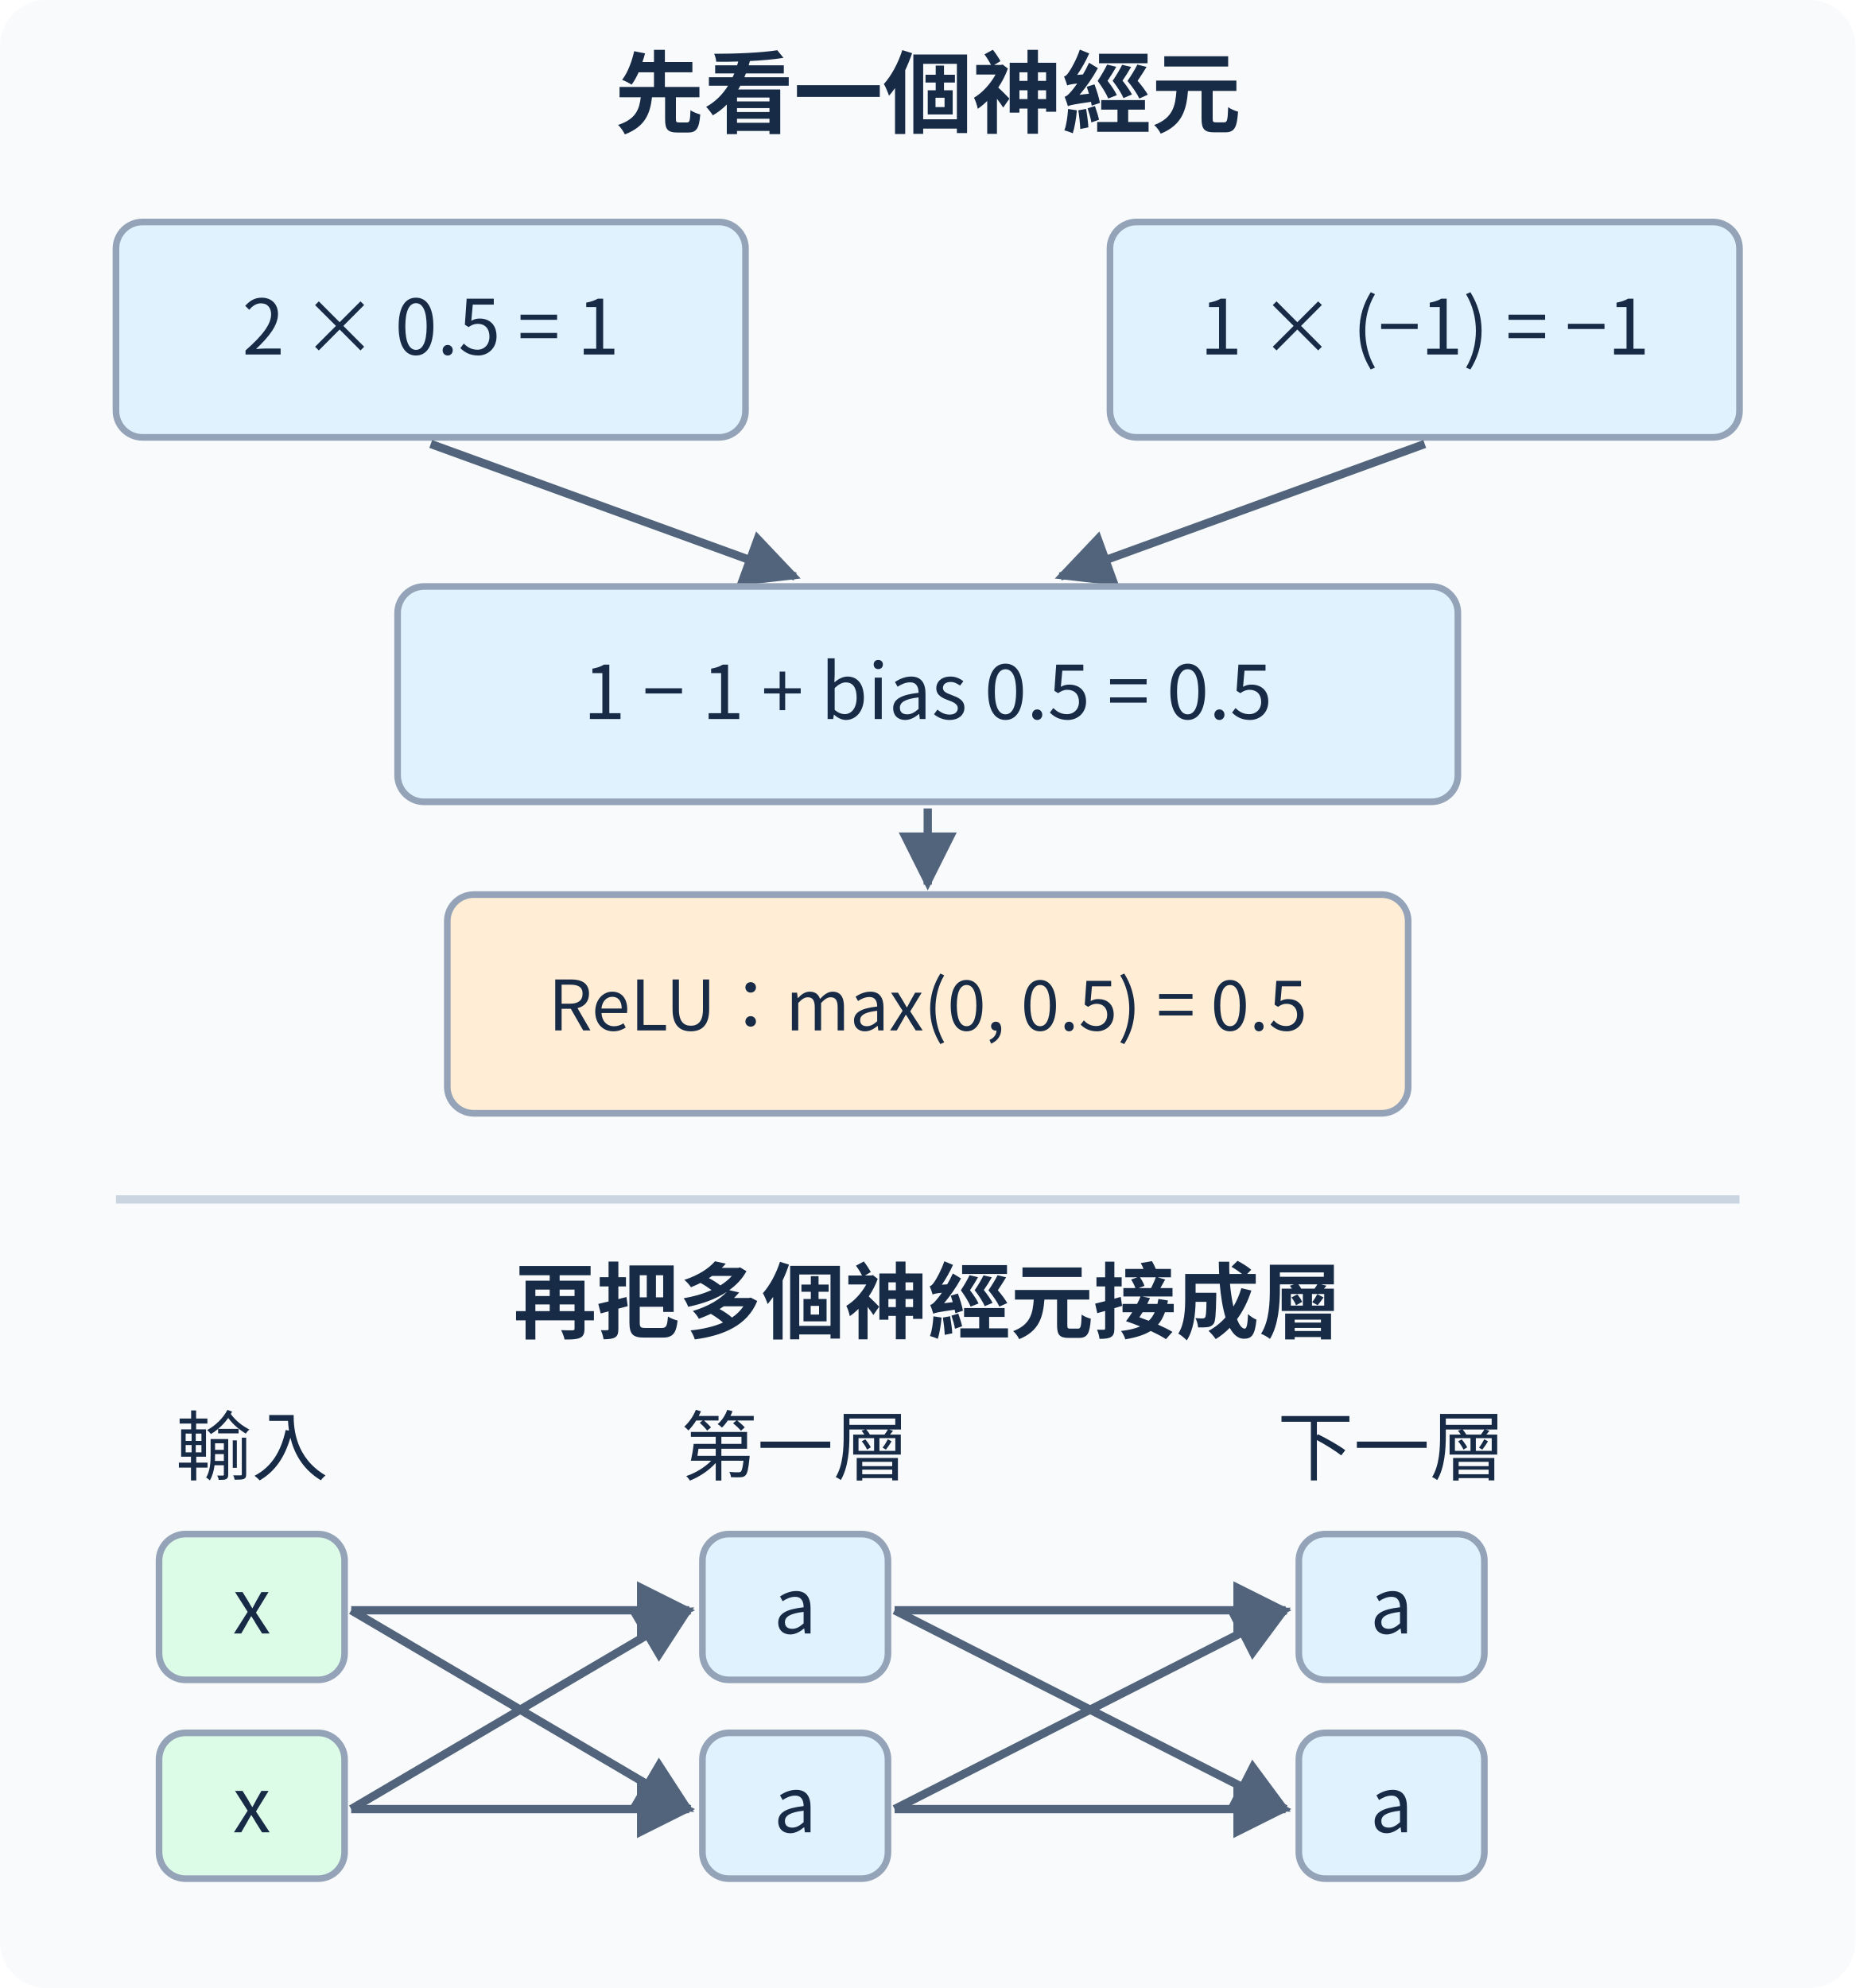
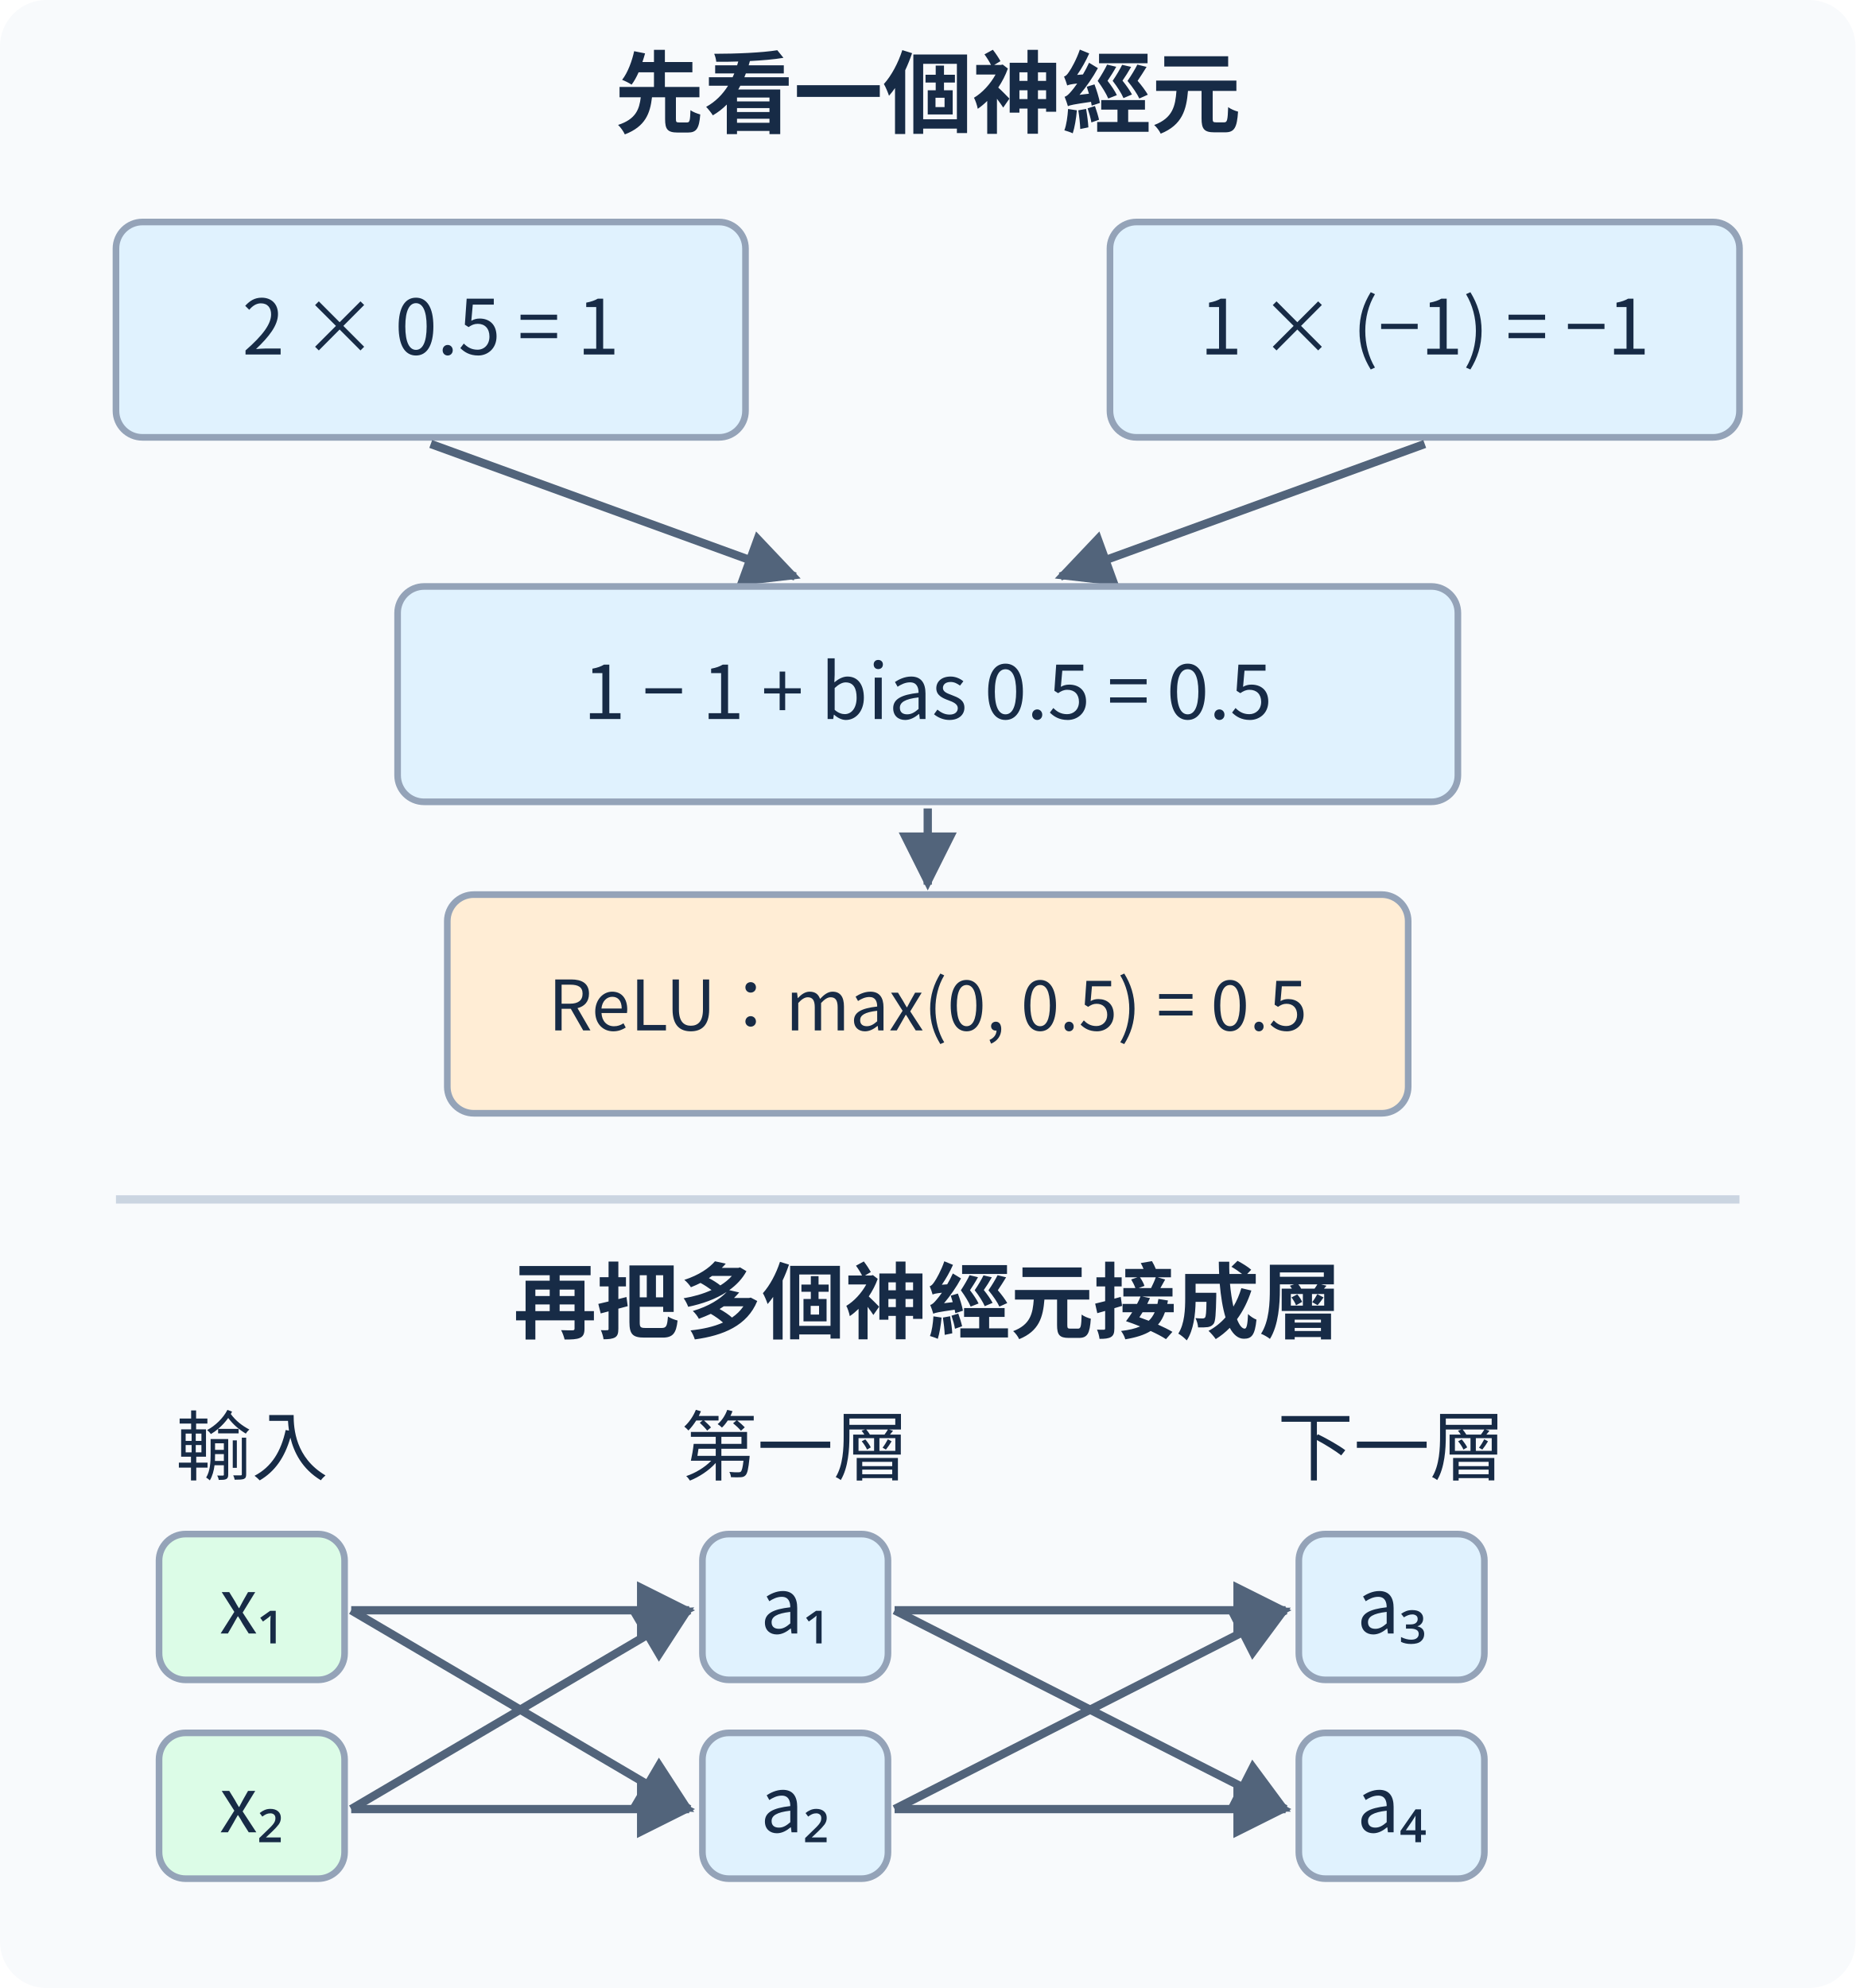
<svg xmlns="http://www.w3.org/2000/svg" viewBox="0 0 560 600" role="img" aria-labelledby="title desc">
  <defs>
    <marker id="arrow" viewBox="0 0 10 10" refX="9" refY="5" markerWidth="7" markerHeight="7" orient="auto-start-reverse">
      <path d="M0 0 L10 5 L0 10 Z" fill="#52647b" />
    </marker>
  </defs>
  <rect width="560" height="600" rx="14" fill="#f8fafc" />
  <text x="280" y="38" font-family="Noto Sans CJK TC, sans-serif" font-size="27" text-anchor="middle" font-weight="bold" fill="#172b46">先看一個神經元</text>
  <rect x="35" y="67" width="190" height="65" rx="8" fill="#e0f2fe" stroke="#94a3b8" stroke-width="2" />
  <text x="130" y="107" font-family="Noto Sans CJK TC, sans-serif" font-size="23" text-anchor="middle" font-weight="normal" fill="#172b46">2 × 0.5 = 1</text>
  <rect x="335" y="67" width="190" height="65" rx="8" fill="#e0f2fe" stroke="#94a3b8" stroke-width="2" />
  <text x="430" y="107" font-family="Noto Sans CJK TC, sans-serif" font-size="23" text-anchor="middle" font-weight="normal" fill="#172b46">1 × (−1) = −1</text>
  <path d="M130 134 L240 174" fill="none" stroke="#52647b" stroke-width="2.5" marker-end="url(#arrow)" />
  <path d="M430 134 L320 174" fill="none" stroke="#52647b" stroke-width="2.5" marker-end="url(#arrow)" />
  <rect x="120" y="177" width="320" height="65" rx="8" fill="#e0f2fe" stroke="#94a3b8" stroke-width="2" />
  <text x="280" y="217" font-family="Noto Sans CJK TC, sans-serif" font-size="23" text-anchor="middle" font-weight="normal" fill="#172b46">1 − 1 + bias 0.5 = 0.5</text>
  <path d="M280 244 L280 267" fill="none" stroke="#52647b" stroke-width="2.5" marker-end="url(#arrow)" />
  <rect x="135" y="270" width="290" height="66" rx="8" fill="#ffedd5" stroke="#94a3b8" stroke-width="2" />
  <text x="280" y="311" font-family="Noto Sans CJK TC, sans-serif" font-size="21" text-anchor="middle" font-weight="normal" fill="#172b46">ReLU：max(0, 0.5) = 0.5</text>
  <path d="M35 362 L525 362" fill="none" stroke="#cbd5e1" stroke-width="2.5" />
  <text x="280" y="402" font-family="Noto Sans CJK TC, sans-serif" font-size="25" text-anchor="middle" font-weight="bold" fill="#172b46">再把多個神經元接成層</text>
  <text x="76" y="445" font-family="Noto Sans CJK TC, sans-serif" font-size="23" text-anchor="middle" font-weight="normal" fill="#172b46">輸入</text>
  <rect x="48" y="463" width="56" height="44" rx="8" fill="#dcfce7" stroke="#94a3b8" stroke-width="2" />
-   <text x="76" y="493" font-family="Noto Sans CJK TC, sans-serif" font-size="23" text-anchor="middle" font-weight="normal" fill="#172b46">x</text>
+   <text x="76" y="493" font-family="Noto Sans CJK TC, sans-serif" font-size="23" text-anchor="middle" font-weight="normal" fill="#172b46">x₁</text>
  <rect x="48" y="523" width="56" height="44" rx="8" fill="#dcfce7" stroke="#94a3b8" stroke-width="2" />
-   <text x="76" y="553" font-family="Noto Sans CJK TC, sans-serif" font-size="23" text-anchor="middle" font-weight="normal" fill="#172b46">x</text>
+   <text x="76" y="553" font-family="Noto Sans CJK TC, sans-serif" font-size="23" text-anchor="middle" font-weight="normal" fill="#172b46">x₂</text>
  <text x="240" y="445" font-family="Noto Sans CJK TC, sans-serif" font-size="23" text-anchor="middle" font-weight="normal" fill="#172b46">第一層</text>
  <rect x="212" y="463" width="56" height="44" rx="8" fill="#e0f2fe" stroke="#94a3b8" stroke-width="2" />
-   <text x="240" y="493" font-family="Noto Sans CJK TC, sans-serif" font-size="23" text-anchor="middle" font-weight="normal" fill="#172b46">a</text>
+   <text x="240" y="493" font-family="Noto Sans CJK TC, sans-serif" font-size="23" text-anchor="middle" font-weight="normal" fill="#172b46">a₁</text>
  <rect x="212" y="523" width="56" height="44" rx="8" fill="#e0f2fe" stroke="#94a3b8" stroke-width="2" />
-   <text x="240" y="553" font-family="Noto Sans CJK TC, sans-serif" font-size="23" text-anchor="middle" font-weight="normal" fill="#172b46">a</text>
+   <text x="240" y="553" font-family="Noto Sans CJK TC, sans-serif" font-size="23" text-anchor="middle" font-weight="normal" fill="#172b46">a₂</text>
  <text x="420" y="445" font-family="Noto Sans CJK TC, sans-serif" font-size="23" text-anchor="middle" font-weight="normal" fill="#172b46">下一層</text>
  <rect x="392" y="463" width="56" height="44" rx="8" fill="#e0f2fe" stroke="#94a3b8" stroke-width="2" />
-   <text x="420" y="493" font-family="Noto Sans CJK TC, sans-serif" font-size="23" text-anchor="middle" font-weight="normal" fill="#172b46">a</text>
+   <text x="420" y="493" font-family="Noto Sans CJK TC, sans-serif" font-size="23" text-anchor="middle" font-weight="normal" fill="#172b46">a₃</text>
  <rect x="392" y="523" width="56" height="44" rx="8" fill="#e0f2fe" stroke="#94a3b8" stroke-width="2" />
-   <text x="420" y="553" font-family="Noto Sans CJK TC, sans-serif" font-size="23" text-anchor="middle" font-weight="normal" fill="#172b46">a</text>
+   <text x="420" y="553" font-family="Noto Sans CJK TC, sans-serif" font-size="23" text-anchor="middle" font-weight="normal" fill="#172b46">a₄</text>
  <path d="M106 486 L208 486" fill="none" stroke="#52647b" stroke-width="2.5" marker-end="url(#arrow)" />
  <path d="M106 486 L208 546" fill="none" stroke="#52647b" stroke-width="2.5" marker-end="url(#arrow)" />
  <path d="M106 546 L208 486" fill="none" stroke="#52647b" stroke-width="2.5" marker-end="url(#arrow)" />
  <path d="M106 546 L208 546" fill="none" stroke="#52647b" stroke-width="2.5" marker-end="url(#arrow)" />
  <path d="M270 486 L388 486" fill="none" stroke="#52647b" stroke-width="2.5" marker-end="url(#arrow)" />
  <path d="M270 486 L388 546" fill="none" stroke="#52647b" stroke-width="2.5" marker-end="url(#arrow)" />
  <path d="M270 546 L388 486" fill="none" stroke="#52647b" stroke-width="2.5" marker-end="url(#arrow)" />
  <path d="M270 546 L388 546" fill="none" stroke="#52647b" stroke-width="2.5" marker-end="url(#arrow)" />
</svg>
